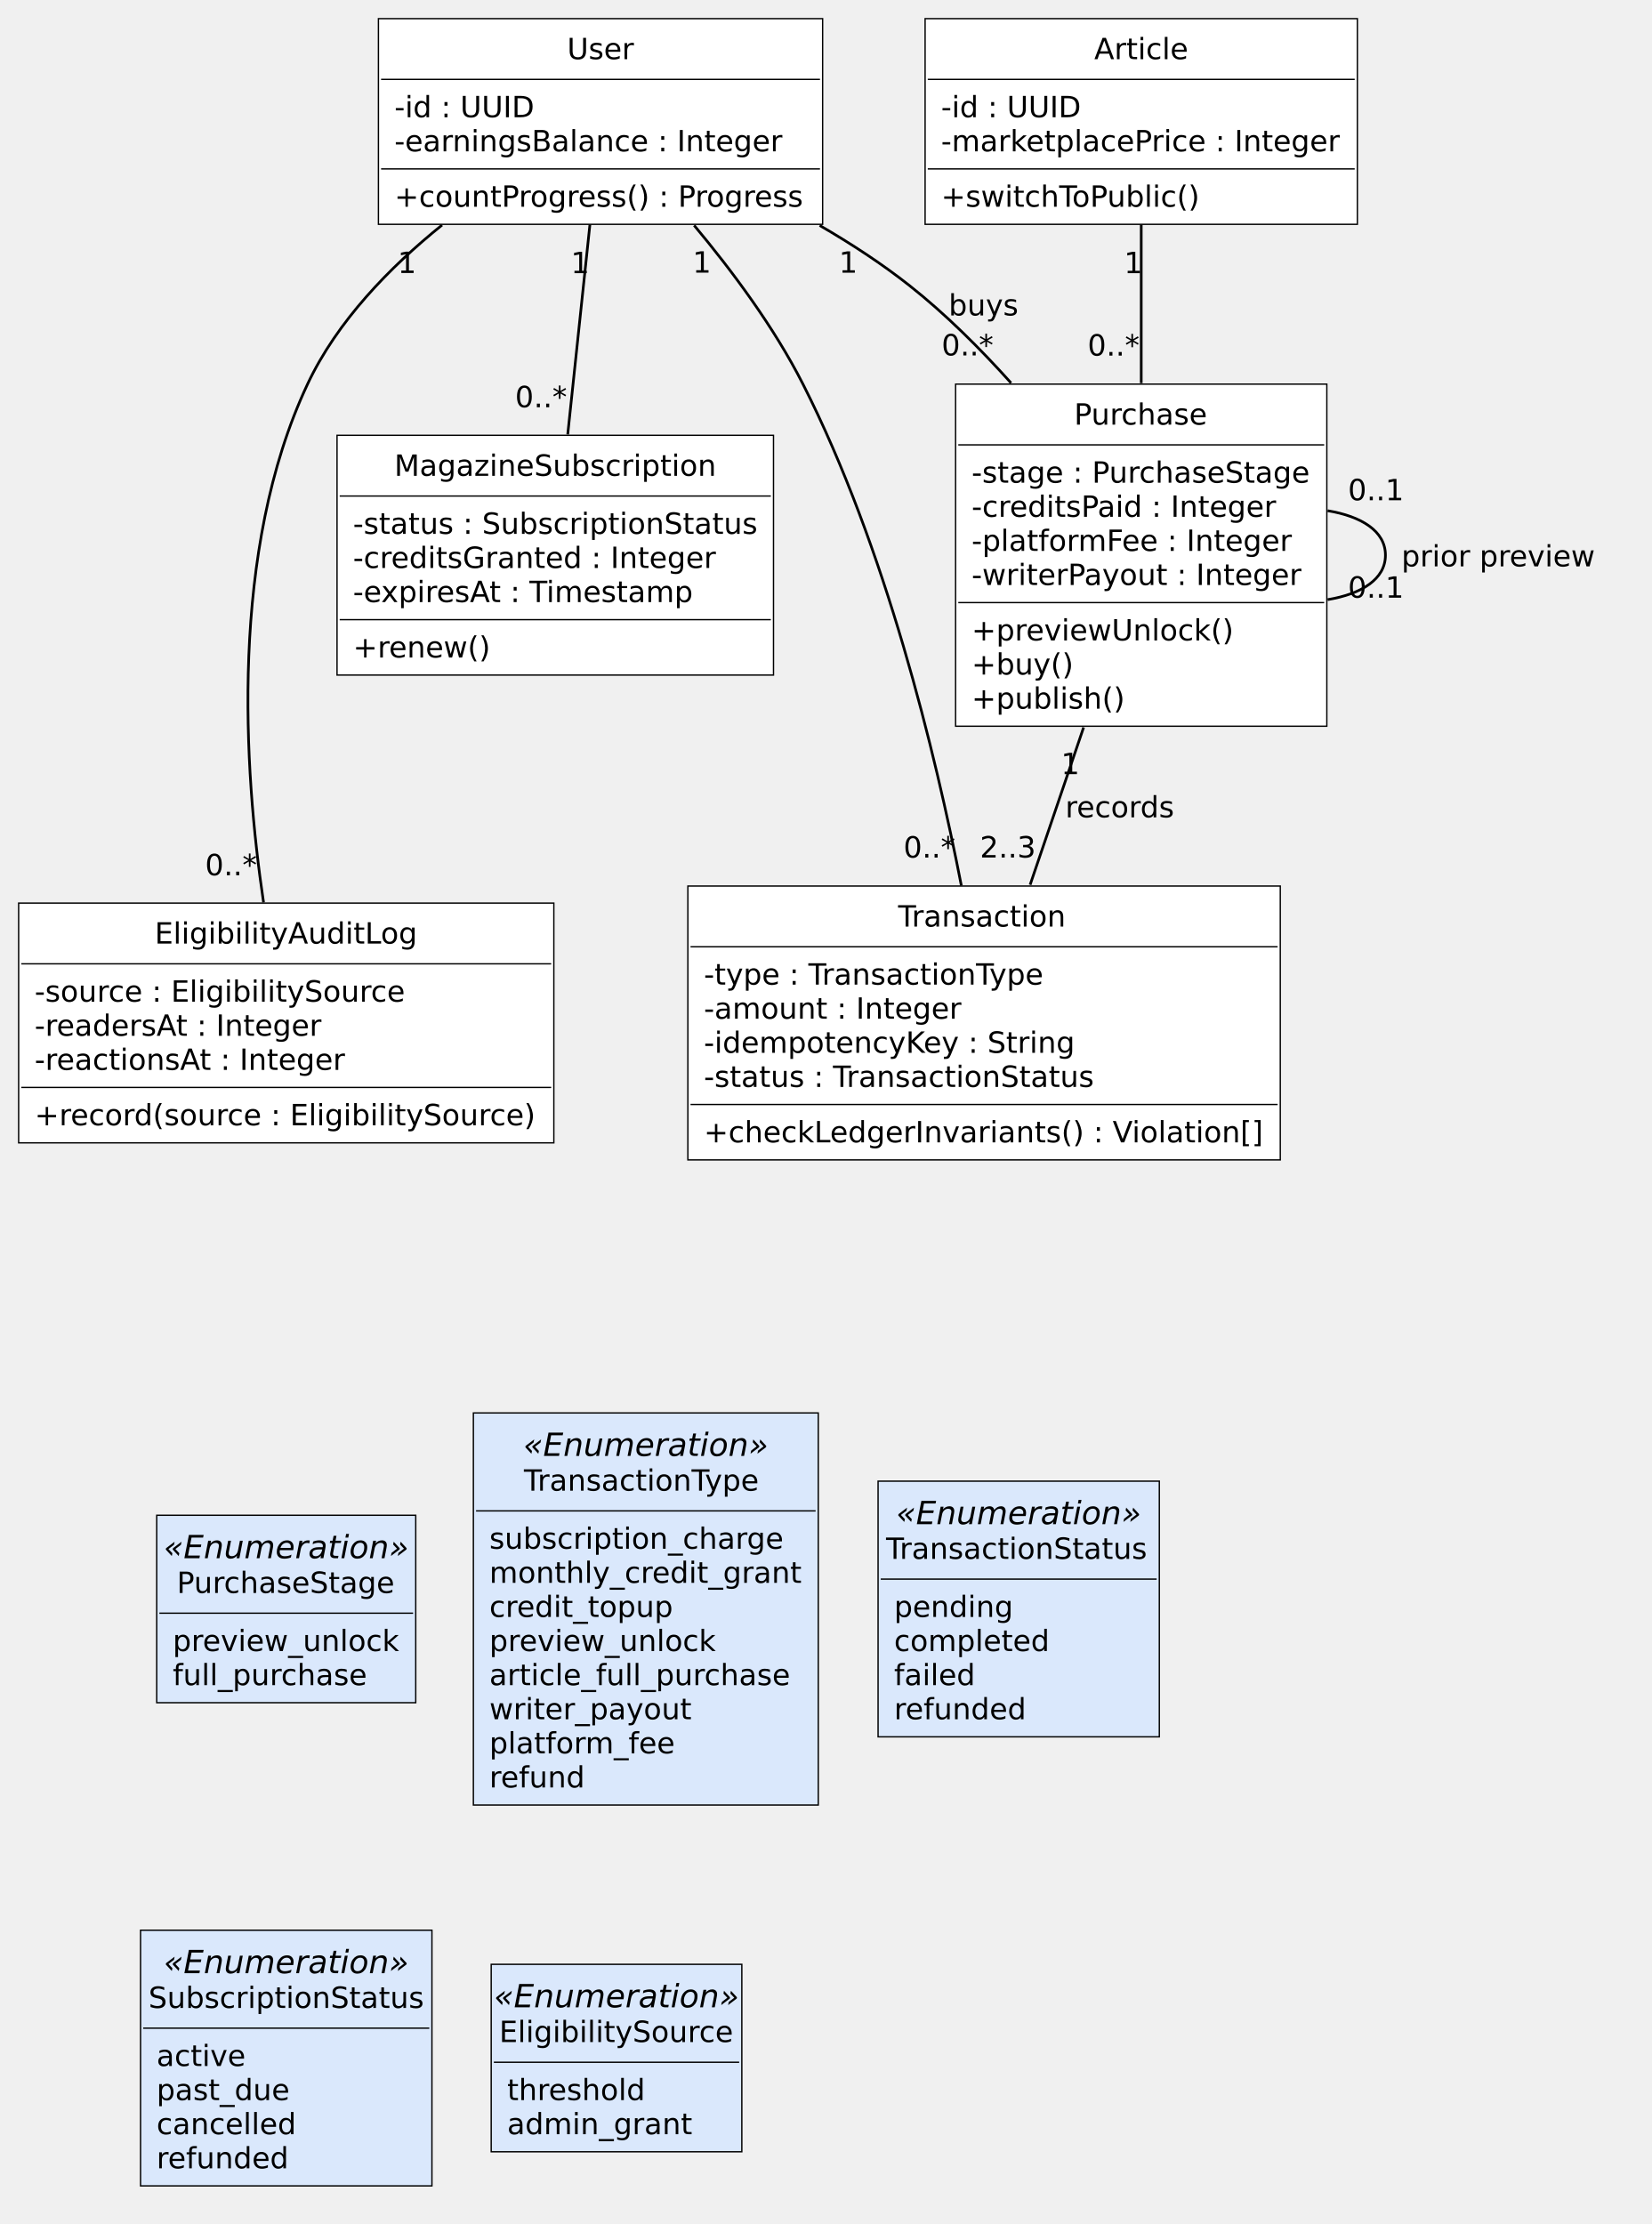
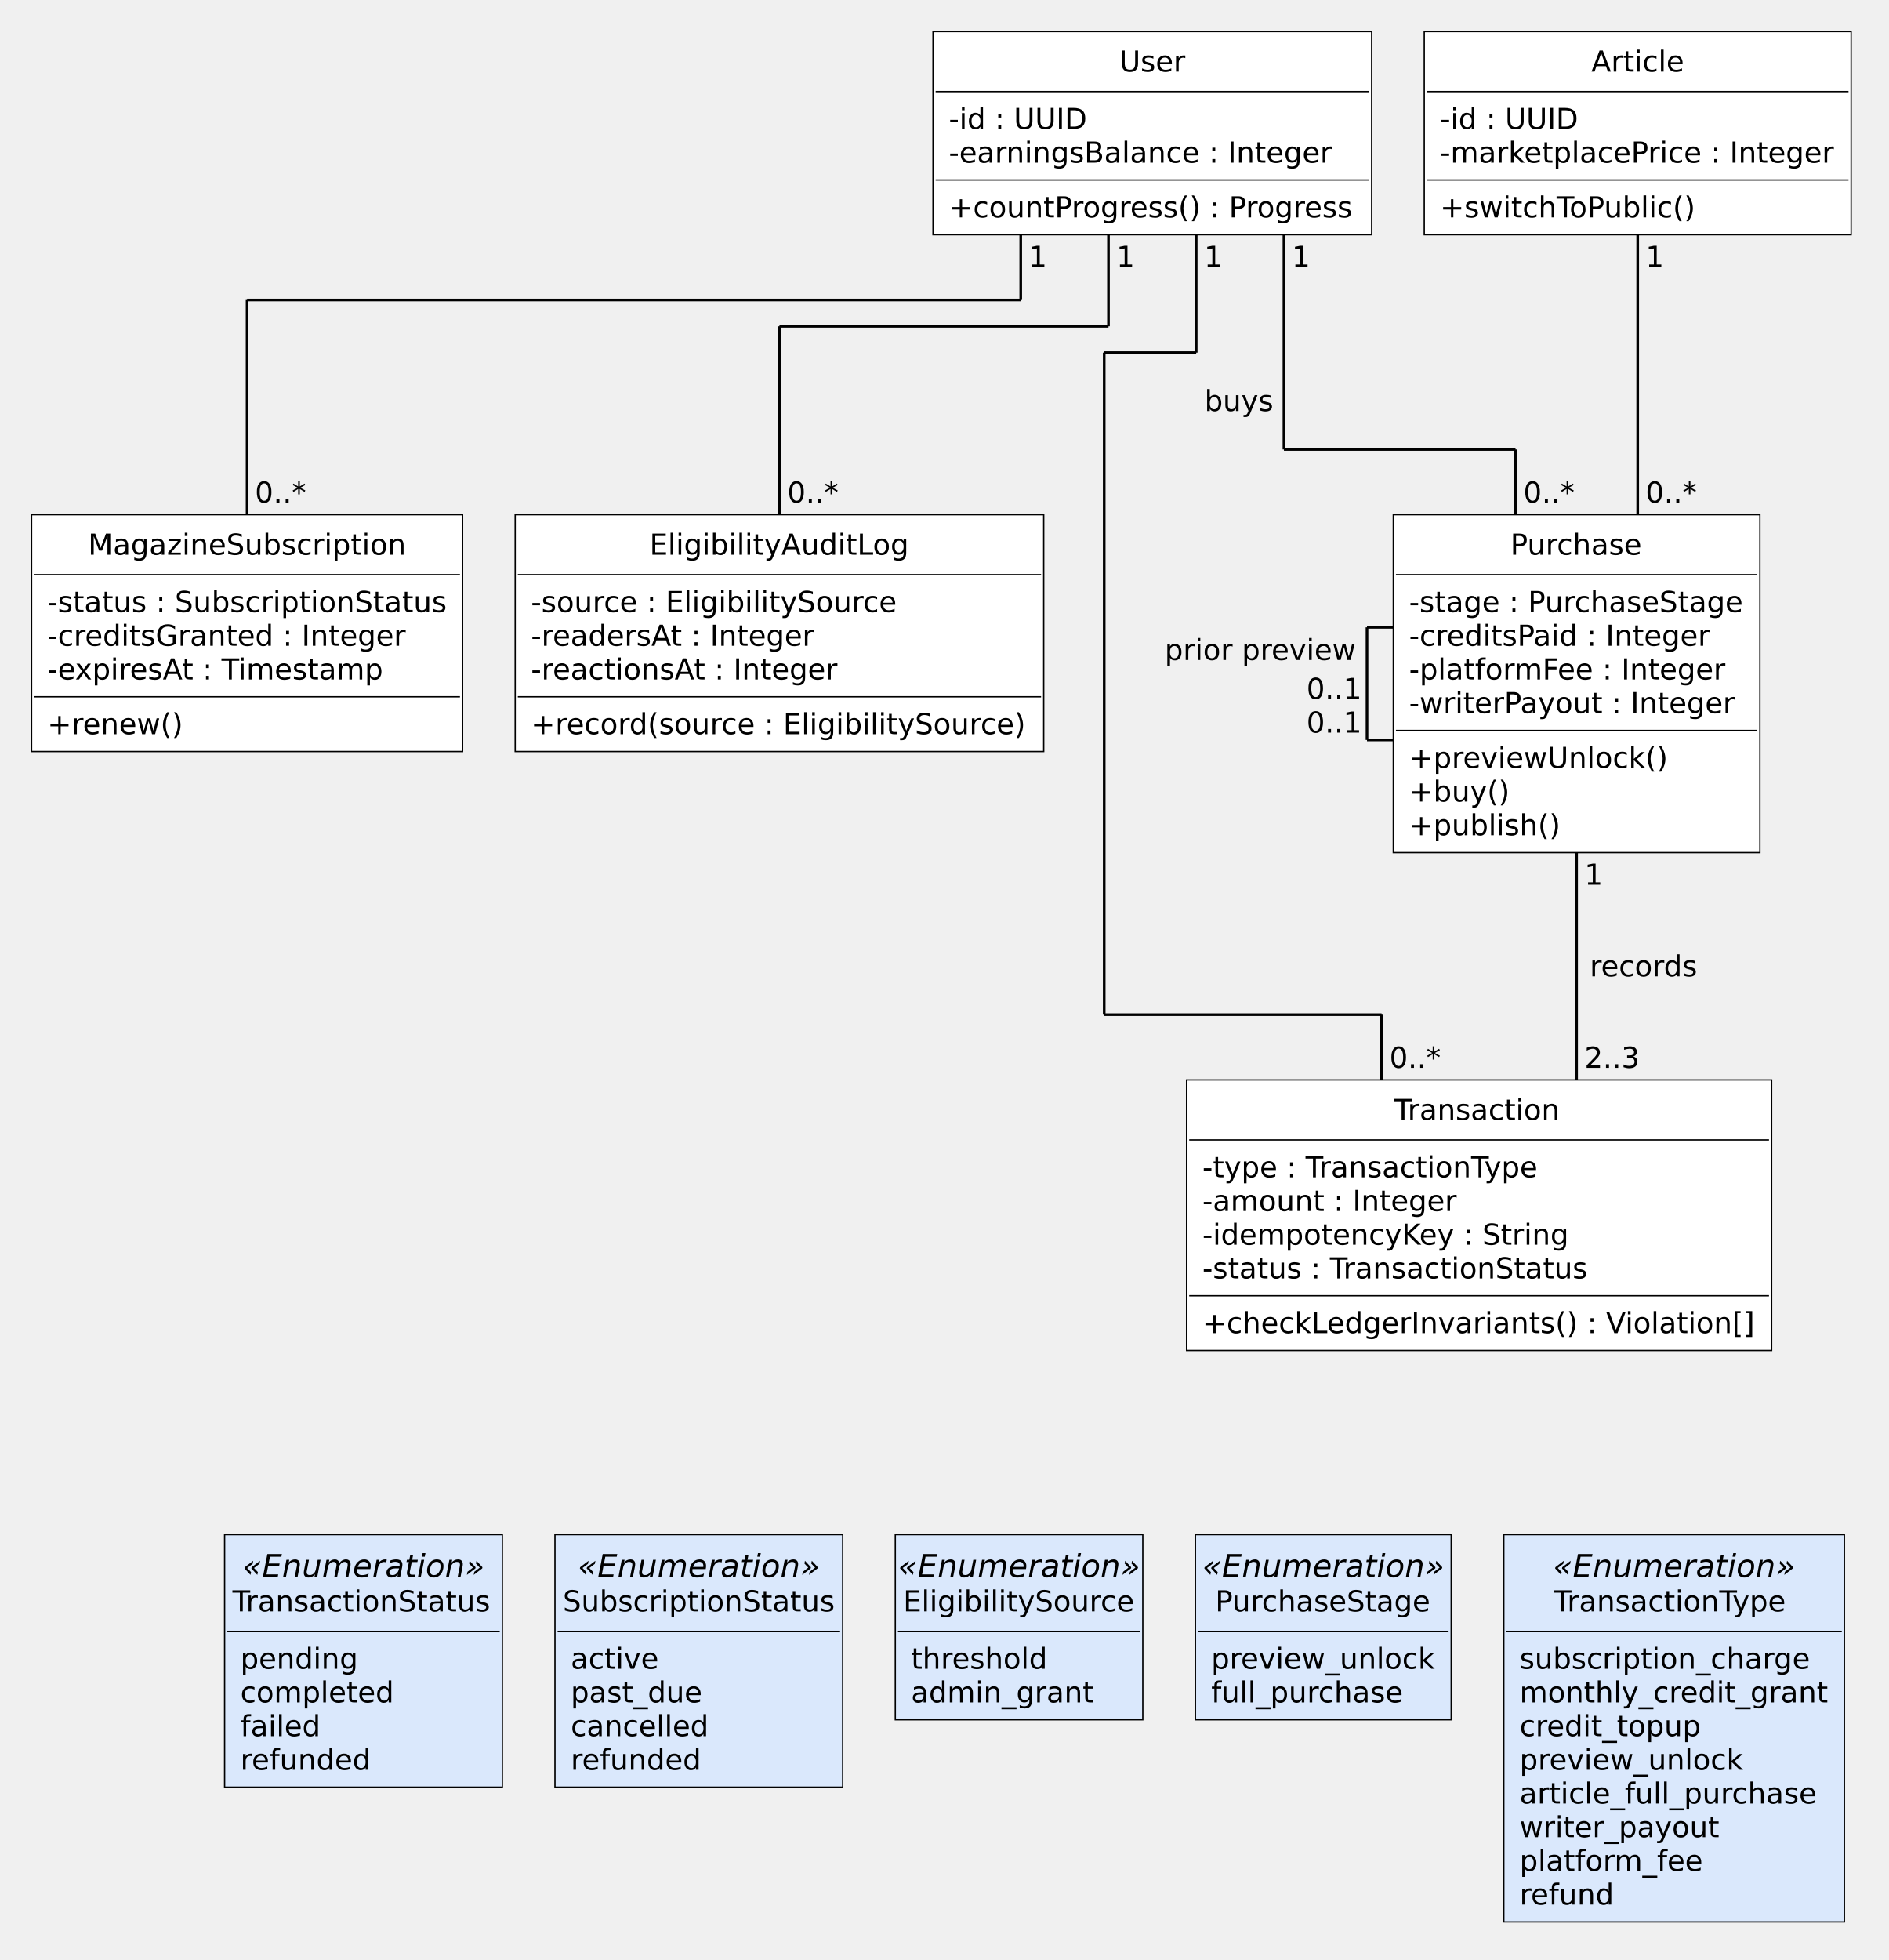
- <svg xmlns="http://www.w3.org/2000/svg" contentStyleType="text/css" data-diagram-type="CLASS" height="835px" preserveAspectRatio="none" style="width:620px;height:835px;background:#FFFFFF;" version="1.1" viewBox="0 0 620 835" width="620px" zoomAndPan="magnify">
+ <svg xmlns="http://www.w3.org/2000/svg" contentStyleType="text/css" data-diagram-type="CLASS" height="745px" preserveAspectRatio="none" style="width:718px;height:745px;background:#FFFFFF;" version="1.1" viewBox="0 0 718 745" width="718px" zoomAndPan="magnify">
  <defs />
  <g>
-     <g class="entity" data-qualified-name="User" data-source-line="9" id="ent0001">
-       <rect fill="#FFFFFF" height="77.219" style="stroke:#000000;stroke-width:0.5;" width="166.773" x="142.08" y="7" />
-       <text fill="#000000" font-family="DejaVu Sans" font-size="11" lengthAdjust="spacing" textLength="25.072" x="212.931" y="22.21">User</text>
-       <line style="stroke:#000000;stroke-width:0.5;" x1="143.08" x2="307.853" y1="29.805" y2="29.805" />
-       <text fill="#000000" font-family="DejaVu Sans" font-size="11" lengthAdjust="spacing" textLength="52.524" x="148.08" y="44.015">-id : UUID</text>
-       <text fill="#000000" font-family="DejaVu Sans" font-size="11" lengthAdjust="spacing" textLength="145.852" x="148.08" y="56.82">-earningsBalance : Integer</text>
-       <line style="stroke:#000000;stroke-width:0.5;" x1="143.08" x2="307.853" y1="63.414" y2="63.414" />
-       <text fill="#000000" font-family="DejaVu Sans" font-size="11" lengthAdjust="spacing" textLength="154.773" x="148.08" y="77.624">+countProgress() : Progress</text>
+     <g class="entity" data-qualified-name="User" data-source-line="8" id="ent0001">
+       <rect fill="#FFFFFF" height="77.219" style="stroke:#000000;stroke-width:0.5;" width="166.773" x="354.719" y="12" />
+       <text fill="#000000" font-family="DejaVu Sans" font-size="11" lengthAdjust="spacing" textLength="25.072" x="425.569" y="27.21">User</text>
+       <line style="stroke:#000000;stroke-width:0.5;" x1="355.719" x2="520.492" y1="34.805" y2="34.805" />
+       <text fill="#000000" font-family="DejaVu Sans" font-size="11" lengthAdjust="spacing" textLength="52.524" x="360.719" y="49.015">-id : UUID</text>
+       <text fill="#000000" font-family="DejaVu Sans" font-size="11" lengthAdjust="spacing" textLength="145.852" x="360.719" y="61.82">-earningsBalance : Integer</text>
+       <line style="stroke:#000000;stroke-width:0.5;" x1="355.719" x2="520.492" y1="68.414" y2="68.414" />
+       <text fill="#000000" font-family="DejaVu Sans" font-size="11" lengthAdjust="spacing" textLength="154.773" x="360.719" y="82.624">+countProgress() : Progress</text>
    </g>
-     <g class="entity" data-qualified-name="Article" data-source-line="14" id="ent0002">
-       <rect fill="#FFFFFF" height="77.219" style="stroke:#000000;stroke-width:0.5;" width="162.289" x="347.33" y="7" />
-       <text fill="#000000" font-family="DejaVu Sans" font-size="11" lengthAdjust="spacing" textLength="35.288" x="410.83" y="22.21">Article</text>
-       <line style="stroke:#000000;stroke-width:0.5;" x1="348.33" x2="508.619" y1="29.805" y2="29.805" />
-       <text fill="#000000" font-family="DejaVu Sans" font-size="11" lengthAdjust="spacing" textLength="52.524" x="353.33" y="44.015">-id : UUID</text>
-       <text fill="#000000" font-family="DejaVu Sans" font-size="11" lengthAdjust="spacing" textLength="150.289" x="353.33" y="56.82">-marketplacePrice : Integer</text>
-       <line style="stroke:#000000;stroke-width:0.5;" x1="348.33" x2="508.619" y1="63.414" y2="63.414" />
-       <text fill="#000000" font-family="DejaVu Sans" font-size="11" lengthAdjust="spacing" textLength="99.113" x="353.33" y="77.624">+switchToPublic()</text>
+     <g class="entity" data-qualified-name="Article" data-source-line="13" id="ent0002">
+       <rect fill="#FFFFFF" height="77.219" style="stroke:#000000;stroke-width:0.5;" width="162.289" x="541.492" y="12" />
+       <text fill="#000000" font-family="DejaVu Sans" font-size="11" lengthAdjust="spacing" textLength="35.288" x="604.992" y="27.21">Article</text>
+       <line style="stroke:#000000;stroke-width:0.5;" x1="542.492" x2="702.78" y1="34.805" y2="34.805" />
+       <text fill="#000000" font-family="DejaVu Sans" font-size="11" lengthAdjust="spacing" textLength="52.524" x="547.492" y="49.015">-id : UUID</text>
+       <text fill="#000000" font-family="DejaVu Sans" font-size="11" lengthAdjust="spacing" textLength="150.289" x="547.492" y="61.82">-marketplacePrice : Integer</text>
+       <line style="stroke:#000000;stroke-width:0.5;" x1="542.492" x2="702.78" y1="68.414" y2="68.414" />
+       <text fill="#000000" font-family="DejaVu Sans" font-size="11" lengthAdjust="spacing" textLength="99.113" x="547.492" y="82.624">+switchToPublic()</text>
    </g>
-     <g class="entity" data-qualified-name="Purchase" data-source-line="19" id="ent0003">
-       <rect fill="#FFFFFF" height="128.438" style="stroke:#000000;stroke-width:0.5;" width="139.375" x="358.78" y="144.22" />
-       <text fill="#000000" font-family="DejaVu Sans" font-size="11" lengthAdjust="spacing" textLength="50.386" x="403.275" y="159.43">Purchase</text>
-       <line style="stroke:#000000;stroke-width:0.5;" x1="359.78" x2="497.156" y1="167.025" y2="167.025" />
-       <text fill="#000000" font-family="DejaVu Sans" font-size="11" lengthAdjust="spacing" textLength="127.376" x="364.78" y="181.235">-stage : PurchaseStage</text>
-       <text fill="#000000" font-family="DejaVu Sans" font-size="11" lengthAdjust="spacing" textLength="115.07" x="364.78" y="194.04">-creditsPaid : Integer</text>
-       <text fill="#000000" font-family="DejaVu Sans" font-size="11" lengthAdjust="spacing" textLength="121.032" x="364.78" y="206.845">-platformFee : Integer</text>
-       <text fill="#000000" font-family="DejaVu Sans" font-size="11" lengthAdjust="spacing" textLength="124.314" x="364.78" y="219.649">-writerPayout : Integer</text>
-       <line style="stroke:#000000;stroke-width:0.5;" x1="359.78" x2="497.156" y1="226.243" y2="226.243" />
-       <text fill="#000000" font-family="DejaVu Sans" font-size="11" lengthAdjust="spacing" textLength="98.629" x="364.78" y="240.454">+previewUnlock()</text>
-       <text fill="#000000" font-family="DejaVu Sans" font-size="11" lengthAdjust="spacing" textLength="38.264" x="364.78" y="253.259">+buy()</text>
-       <text fill="#000000" font-family="DejaVu Sans" font-size="11" lengthAdjust="spacing" textLength="57.551" x="364.78" y="266.063">+publish()</text>
+     <g class="entity" data-qualified-name="Purchase" data-source-line="18" id="ent0003">
+       <rect fill="#FFFFFF" height="128.438" style="stroke:#000000;stroke-width:0.5;" width="139.375" x="529.719" y="195.633" />
+       <text fill="#000000" font-family="DejaVu Sans" font-size="11" lengthAdjust="spacing" textLength="50.386" x="574.214" y="210.843">Purchase</text>
+       <line style="stroke:#000000;stroke-width:0.5;" x1="530.719" x2="668.095" y1="218.438" y2="218.438" />
+       <text fill="#000000" font-family="DejaVu Sans" font-size="11" lengthAdjust="spacing" textLength="127.376" x="535.719" y="232.648">-stage : PurchaseStage</text>
+       <text fill="#000000" font-family="DejaVu Sans" font-size="11" lengthAdjust="spacing" textLength="115.07" x="535.719" y="245.453">-creditsPaid : Integer</text>
+       <text fill="#000000" font-family="DejaVu Sans" font-size="11" lengthAdjust="spacing" textLength="121.032" x="535.719" y="258.257">-platformFee : Integer</text>
+       <text fill="#000000" font-family="DejaVu Sans" font-size="11" lengthAdjust="spacing" textLength="124.314" x="535.719" y="271.062">-writerPayout : Integer</text>
+       <line style="stroke:#000000;stroke-width:0.5;" x1="530.719" x2="668.095" y1="277.656" y2="277.656" />
+       <text fill="#000000" font-family="DejaVu Sans" font-size="11" lengthAdjust="spacing" textLength="98.629" x="535.719" y="291.867">+previewUnlock()</text>
+       <text fill="#000000" font-family="DejaVu Sans" font-size="11" lengthAdjust="spacing" textLength="38.264" x="535.719" y="304.671">+buy()</text>
+       <text fill="#000000" font-family="DejaVu Sans" font-size="11" lengthAdjust="spacing" textLength="57.551" x="535.719" y="317.476">+publish()</text>
    </g>
-     <g class="entity" data-qualified-name="Transaction" data-source-line="28" id="ent0004">
-       <rect fill="#FFFFFF" height="102.828" style="stroke:#000000;stroke-width:0.5;" width="222.418" x="258.26" y="332.66" />
-       <text fill="#000000" font-family="DejaVu Sans" font-size="11" lengthAdjust="spacing" textLength="64.544" x="337.197" y="347.87">Transaction</text>
-       <line style="stroke:#000000;stroke-width:0.5;" x1="259.26" x2="479.678" y1="355.465" y2="355.465" />
-       <text fill="#000000" font-family="DejaVu Sans" font-size="11" lengthAdjust="spacing" textLength="130.765" x="264.26" y="369.675">-type : TransactionType</text>
-       <text fill="#000000" font-family="DejaVu Sans" font-size="11" lengthAdjust="spacing" textLength="96.68" x="264.26" y="382.48">-amount : Integer</text>
-       <text fill="#000000" font-family="DejaVu Sans" font-size="11" lengthAdjust="spacing" textLength="139.831" x="264.26" y="395.284">-idempotencyKey : String</text>
-       <text fill="#000000" font-family="DejaVu Sans" font-size="11" lengthAdjust="spacing" textLength="148.065" x="264.26" y="408.089">-status : TransactionStatus</text>
-       <line style="stroke:#000000;stroke-width:0.5;" x1="259.26" x2="479.678" y1="414.683" y2="414.683" />
-       <text fill="#000000" font-family="DejaVu Sans" font-size="11" lengthAdjust="spacing" textLength="210.418" x="264.26" y="428.894">+checkLedgerInvariants() : Violation[]</text>
+     <g class="entity" data-qualified-name="Transaction" data-source-line="27" id="ent0004">
+       <rect fill="#FFFFFF" height="102.828" style="stroke:#000000;stroke-width:0.5;" width="222.418" x="451.128" y="410.484" />
+       <text fill="#000000" font-family="DejaVu Sans" font-size="11" lengthAdjust="spacing" textLength="64.544" x="530.065" y="425.695">Transaction</text>
+       <line style="stroke:#000000;stroke-width:0.5;" x1="452.128" x2="672.546" y1="433.289" y2="433.289" />
+       <text fill="#000000" font-family="DejaVu Sans" font-size="11" lengthAdjust="spacing" textLength="130.765" x="457.128" y="447.5">-type : TransactionType</text>
+       <text fill="#000000" font-family="DejaVu Sans" font-size="11" lengthAdjust="spacing" textLength="96.68" x="457.128" y="460.304">-amount : Integer</text>
+       <text fill="#000000" font-family="DejaVu Sans" font-size="11" lengthAdjust="spacing" textLength="139.831" x="457.128" y="473.109">-idempotencyKey : String</text>
+       <text fill="#000000" font-family="DejaVu Sans" font-size="11" lengthAdjust="spacing" textLength="148.065" x="457.128" y="485.914">-status : TransactionStatus</text>
+       <line style="stroke:#000000;stroke-width:0.5;" x1="452.128" x2="672.546" y1="492.508" y2="492.508" />
+       <text fill="#000000" font-family="DejaVu Sans" font-size="11" lengthAdjust="spacing" textLength="210.418" x="457.128" y="506.718">+checkLedgerInvariants() : Violation[]</text>
    </g>
-     <g class="entity" data-qualified-name="MagazineSubscription" data-source-line="35" id="ent0005">
-       <rect fill="#FFFFFF" height="90.023" style="stroke:#000000;stroke-width:0.5;" width="163.868" x="126.54" y="163.43" />
-       <text fill="#000000" font-family="DejaVu Sans" font-size="11" lengthAdjust="spacing" textLength="120.871" x="148.038" y="178.64">MagazineSubscription</text>
-       <line style="stroke:#000000;stroke-width:0.5;" x1="127.54" x2="289.408" y1="186.235" y2="186.235" />
-       <text fill="#000000" font-family="DejaVu Sans" font-size="11" lengthAdjust="spacing" textLength="151.868" x="132.54" y="200.445">-status : SubscriptionStatus</text>
-       <text fill="#000000" font-family="DejaVu Sans" font-size="11" lengthAdjust="spacing" textLength="136.48" x="132.54" y="213.25">-creditsGranted : Integer</text>
-       <text fill="#000000" font-family="DejaVu Sans" font-size="11" lengthAdjust="spacing" textLength="128.584" x="132.54" y="226.054">-expiresAt : Timestamp</text>
-       <line style="stroke:#000000;stroke-width:0.5;" x1="127.54" x2="289.408" y1="232.649" y2="232.649" />
-       <text fill="#000000" font-family="DejaVu Sans" font-size="11" lengthAdjust="spacing" textLength="51.826" x="132.54" y="246.859">+renew()</text>
+     <g class="entity" data-qualified-name="MagazineSubscription" data-source-line="34" id="ent0005">
+       <rect fill="#FFFFFF" height="90.023" style="stroke:#000000;stroke-width:0.5;" width="163.868" x="12" y="195.633" />
+       <text fill="#000000" font-family="DejaVu Sans" font-size="11" lengthAdjust="spacing" textLength="120.871" x="33.498" y="210.843">MagazineSubscription</text>
+       <line style="stroke:#000000;stroke-width:0.5;" x1="13" x2="174.868" y1="218.438" y2="218.438" />
+       <text fill="#000000" font-family="DejaVu Sans" font-size="11" lengthAdjust="spacing" textLength="151.868" x="18" y="232.648">-status : SubscriptionStatus</text>
+       <text fill="#000000" font-family="DejaVu Sans" font-size="11" lengthAdjust="spacing" textLength="136.48" x="18" y="245.453">-creditsGranted : Integer</text>
+       <text fill="#000000" font-family="DejaVu Sans" font-size="11" lengthAdjust="spacing" textLength="128.584" x="18" y="258.257">-expiresAt : Timestamp</text>
+       <line style="stroke:#000000;stroke-width:0.5;" x1="13" x2="174.868" y1="264.852" y2="264.852" />
+       <text fill="#000000" font-family="DejaVu Sans" font-size="11" lengthAdjust="spacing" textLength="51.826" x="18" y="279.062">+renew()</text>
    </g>
-     <g class="entity" data-qualified-name="EligibilityAuditLog" data-source-line="41" id="ent0006">
-       <rect fill="#FFFFFF" height="90.023" style="stroke:#000000;stroke-width:0.5;" width="200.939" x="7" y="339.06" />
-       <text fill="#000000" font-family="DejaVu Sans" font-size="11" lengthAdjust="spacing" textLength="98.764" x="58.088" y="354.27">EligibilityAuditLog</text>
-       <line style="stroke:#000000;stroke-width:0.5;" x1="8" x2="206.939" y1="361.865" y2="361.865" />
-       <text fill="#000000" font-family="DejaVu Sans" font-size="11" lengthAdjust="spacing" textLength="139.536" x="13" y="376.075">-source : EligibilitySource</text>
-       <text fill="#000000" font-family="DejaVu Sans" font-size="11" lengthAdjust="spacing" textLength="108.109" x="13" y="388.88">-readersAt : Integer</text>
-       <text fill="#000000" font-family="DejaVu Sans" font-size="11" lengthAdjust="spacing" textLength="116.956" x="13" y="401.685">-reactionsAt : Integer</text>
-       <line style="stroke:#000000;stroke-width:0.5;" x1="8" x2="206.939" y1="408.279" y2="408.279" />
-       <text fill="#000000" font-family="DejaVu Sans" font-size="11" lengthAdjust="spacing" textLength="188.939" x="13" y="422.489">+record(source : EligibilitySource)</text>
+     <g class="entity" data-qualified-name="EligibilityAuditLog" data-source-line="40" id="ent0006">
+       <rect fill="#FFFFFF" height="90.023" style="stroke:#000000;stroke-width:0.5;" width="200.939" x="195.868" y="195.633" />
+       <text fill="#000000" font-family="DejaVu Sans" font-size="11" lengthAdjust="spacing" textLength="98.764" x="246.955" y="210.843">EligibilityAuditLog</text>
+       <line style="stroke:#000000;stroke-width:0.5;" x1="196.868" x2="395.807" y1="218.438" y2="218.438" />
+       <text fill="#000000" font-family="DejaVu Sans" font-size="11" lengthAdjust="spacing" textLength="139.536" x="201.868" y="232.648">-source : EligibilitySource</text>
+       <text fill="#000000" font-family="DejaVu Sans" font-size="11" lengthAdjust="spacing" textLength="108.109" x="201.868" y="245.453">-readersAt : Integer</text>
+       <text fill="#000000" font-family="DejaVu Sans" font-size="11" lengthAdjust="spacing" textLength="116.956" x="201.868" y="258.257">-reactionsAt : Integer</text>
+       <line style="stroke:#000000;stroke-width:0.5;" x1="196.868" x2="395.807" y1="264.852" y2="264.852" />
+       <text fill="#000000" font-family="DejaVu Sans" font-size="11" lengthAdjust="spacing" textLength="188.939" x="201.868" y="279.062">+record(source : EligibilitySource)</text>
    </g>
-     <g class="entity" data-qualified-name="PurchaseStage" data-source-line="48" id="ent0007">
-       <rect fill="#DAE8FC" height="70.383" style="stroke:#000000;stroke-width:0.5;" width="97.25" x="58.84" y="568.9" />
-       <text fill="#000000" font-family="DejaVu Sans" font-size="12" font-style="italic" lengthAdjust="spacing" textLength="91.951" x="61.489" y="585.039">«Enumeration»</text>
-       <text fill="#000000" font-family="DejaVu Sans" font-size="11" lengthAdjust="spacing" textLength="82.172" x="66.379" y="598.079">PurchaseStage</text>
-       <line style="stroke:#000000;stroke-width:0.5;" x1="59.84" x2="155.09" y1="605.673" y2="605.673" />
-       <text fill="#000000" font-family="DejaVu Sans" font-size="11" lengthAdjust="spacing" textLength="85.25" x="64.84" y="619.884">preview_unlock</text>
-       <text fill="#000000" font-family="DejaVu Sans" font-size="11" lengthAdjust="spacing" textLength="73.192" x="64.84" y="632.689">full_purchase</text>
+     <g class="entity" data-qualified-name="PurchaseStage" data-source-line="47" id="ent0007">
+       <rect fill="#DAE8FC" height="70.383" style="stroke:#000000;stroke-width:0.5;" width="97.25" x="454.483" y="583.312" />
+       <text fill="#000000" font-family="DejaVu Sans" font-size="12" font-style="italic" lengthAdjust="spacing" textLength="91.951" x="457.132" y="599.451">«Enumeration»</text>
+       <text fill="#000000" font-family="DejaVu Sans" font-size="11" lengthAdjust="spacing" textLength="82.172" x="462.022" y="612.492">PurchaseStage</text>
+       <line style="stroke:#000000;stroke-width:0.5;" x1="455.483" x2="550.733" y1="620.086" y2="620.086" />
+       <text fill="#000000" font-family="DejaVu Sans" font-size="11" lengthAdjust="spacing" textLength="85.25" x="460.483" y="634.296">preview_unlock</text>
+       <text fill="#000000" font-family="DejaVu Sans" font-size="11" lengthAdjust="spacing" textLength="73.192" x="460.483" y="647.101">full_purchase</text>
    </g>
-     <g class="entity" data-qualified-name="TransactionType" data-source-line="52" id="ent0008">
-       <rect fill="#DAE8FC" height="147.211" style="stroke:#000000;stroke-width:0.5;" width="129.487" x="177.73" y="530.49" />
-       <text fill="#000000" font-family="DejaVu Sans" font-size="12" font-style="italic" lengthAdjust="spacing" textLength="91.951" x="196.498" y="546.629">«Enumeration»</text>
-       <text fill="#000000" font-family="DejaVu Sans" font-size="11" lengthAdjust="spacing" textLength="91.523" x="196.712" y="559.669">TransactionType</text>
-       <line style="stroke:#000000;stroke-width:0.5;" x1="178.73" x2="306.217" y1="567.263" y2="567.263" />
-       <text fill="#000000" font-family="DejaVu Sans" font-size="11" lengthAdjust="spacing" textLength="110.628" x="183.73" y="581.474">subscription_charge</text>
-       <text fill="#000000" font-family="DejaVu Sans" font-size="11" lengthAdjust="spacing" textLength="117.487" x="183.73" y="594.279">monthly_credit_grant</text>
-       <text fill="#000000" font-family="DejaVu Sans" font-size="11" lengthAdjust="spacing" textLength="69.169" x="183.73" y="607.083">credit_topup</text>
-       <text fill="#000000" font-family="DejaVu Sans" font-size="11" lengthAdjust="spacing" textLength="85.25" x="183.73" y="619.888">preview_unlock</text>
-       <text fill="#000000" font-family="DejaVu Sans" font-size="11" lengthAdjust="spacing" textLength="113.196" x="183.73" y="632.693">article_full_purchase</text>
-       <text fill="#000000" font-family="DejaVu Sans" font-size="11" lengthAdjust="spacing" textLength="75.926" x="183.73" y="645.497">writer_payout</text>
-       <text fill="#000000" font-family="DejaVu Sans" font-size="11" lengthAdjust="spacing" textLength="69.84" x="183.73" y="658.302">platform_fee</text>
-       <text fill="#000000" font-family="DejaVu Sans" font-size="11" lengthAdjust="spacing" textLength="36.088" x="183.73" y="671.107">refund</text>
+     <g class="entity" data-qualified-name="TransactionType" data-source-line="51" id="ent0008">
+       <rect fill="#DAE8FC" height="147.211" style="stroke:#000000;stroke-width:0.5;" width="129.487" x="571.733" y="583.312" />
+       <text fill="#000000" font-family="DejaVu Sans" font-size="12" font-style="italic" lengthAdjust="spacing" textLength="91.951" x="590.501" y="599.451">«Enumeration»</text>
+       <text fill="#000000" font-family="DejaVu Sans" font-size="11" lengthAdjust="spacing" textLength="91.523" x="590.715" y="612.492">TransactionType</text>
+       <line style="stroke:#000000;stroke-width:0.5;" x1="572.733" x2="700.22" y1="620.086" y2="620.086" />
+       <text fill="#000000" font-family="DejaVu Sans" font-size="11" lengthAdjust="spacing" textLength="110.628" x="577.733" y="634.296">subscription_charge</text>
+       <text fill="#000000" font-family="DejaVu Sans" font-size="11" lengthAdjust="spacing" textLength="117.487" x="577.733" y="647.101">monthly_credit_grant</text>
+       <text fill="#000000" font-family="DejaVu Sans" font-size="11" lengthAdjust="spacing" textLength="69.169" x="577.733" y="659.906">credit_topup</text>
+       <text fill="#000000" font-family="DejaVu Sans" font-size="11" lengthAdjust="spacing" textLength="85.25" x="577.733" y="672.71">preview_unlock</text>
+       <text fill="#000000" font-family="DejaVu Sans" font-size="11" lengthAdjust="spacing" textLength="113.196" x="577.733" y="685.515">article_full_purchase</text>
+       <text fill="#000000" font-family="DejaVu Sans" font-size="11" lengthAdjust="spacing" textLength="75.926" x="577.733" y="698.32">writer_payout</text>
+       <text fill="#000000" font-family="DejaVu Sans" font-size="11" lengthAdjust="spacing" textLength="69.84" x="577.733" y="711.125">platform_fee</text>
+       <text fill="#000000" font-family="DejaVu Sans" font-size="11" lengthAdjust="spacing" textLength="36.088" x="577.733" y="723.929">refund</text>
    </g>
-     <g class="entity" data-qualified-name="TransactionStatus" data-source-line="62" id="ent0009">
-       <rect fill="#DAE8FC" height="95.992" style="stroke:#000000;stroke-width:0.5;" width="105.596" x="329.67" y="556.1" />
-       <text fill="#000000" font-family="DejaVu Sans" font-size="12" font-style="italic" lengthAdjust="spacing" textLength="91.951" x="336.493" y="572.239">«Enumeration»</text>
-       <text fill="#000000" font-family="DejaVu Sans" font-size="11" lengthAdjust="spacing" textLength="99.596" x="332.67" y="585.279">TransactionStatus</text>
-       <line style="stroke:#000000;stroke-width:0.5;" x1="330.67" x2="434.266" y1="592.873" y2="592.873" />
-       <text fill="#000000" font-family="DejaVu Sans" font-size="11" lengthAdjust="spacing" textLength="44.714" x="335.67" y="607.084">pending</text>
-       <text fill="#000000" font-family="DejaVu Sans" font-size="11" lengthAdjust="spacing" textLength="58.362" x="335.67" y="619.889">completed</text>
-       <text fill="#000000" font-family="DejaVu Sans" font-size="11" lengthAdjust="spacing" textLength="30.476" x="335.67" y="632.693">failed</text>
-       <text fill="#000000" font-family="DejaVu Sans" font-size="11" lengthAdjust="spacing" textLength="49.838" x="335.67" y="645.498">refunded</text>
+     <g class="entity" data-qualified-name="TransactionStatus" data-source-line="61" id="ent0009">
+       <rect fill="#DAE8FC" height="95.992" style="stroke:#000000;stroke-width:0.5;" width="105.596" x="85.391" y="583.312" />
+       <text fill="#000000" font-family="DejaVu Sans" font-size="12" font-style="italic" lengthAdjust="spacing" textLength="91.951" x="92.214" y="599.451">«Enumeration»</text>
+       <text fill="#000000" font-family="DejaVu Sans" font-size="11" lengthAdjust="spacing" textLength="99.596" x="88.391" y="612.492">TransactionStatus</text>
+       <line style="stroke:#000000;stroke-width:0.5;" x1="86.391" x2="189.987" y1="620.086" y2="620.086" />
+       <text fill="#000000" font-family="DejaVu Sans" font-size="11" lengthAdjust="spacing" textLength="44.714" x="91.391" y="634.296">pending</text>
+       <text fill="#000000" font-family="DejaVu Sans" font-size="11" lengthAdjust="spacing" textLength="58.362" x="91.391" y="647.101">completed</text>
+       <text fill="#000000" font-family="DejaVu Sans" font-size="11" lengthAdjust="spacing" textLength="30.476" x="91.391" y="659.906">failed</text>
+       <text fill="#000000" font-family="DejaVu Sans" font-size="11" lengthAdjust="spacing" textLength="49.838" x="91.391" y="672.71">refunded</text>
    </g>
-     <g class="entity" data-qualified-name="SubscriptionStatus" data-source-line="68" id="ent0010">
-       <rect fill="#DAE8FC" height="95.992" style="stroke:#000000;stroke-width:0.5;" width="109.399" x="52.77" y="724.7" />
-       <text fill="#000000" font-family="DejaVu Sans" font-size="12" font-style="italic" lengthAdjust="spacing" textLength="91.951" x="61.494" y="740.839">«Enumeration»</text>
-       <text fill="#000000" font-family="DejaVu Sans" font-size="11" lengthAdjust="spacing" textLength="103.399" x="55.77" y="753.879">SubscriptionStatus</text>
-       <line style="stroke:#000000;stroke-width:0.5;" x1="53.77" x2="161.169" y1="761.473" y2="761.473" />
-       <text fill="#000000" font-family="DejaVu Sans" font-size="11" lengthAdjust="spacing" textLength="33.435" x="58.77" y="775.684">active</text>
-       <text fill="#000000" font-family="DejaVu Sans" font-size="11" lengthAdjust="spacing" textLength="49.989" x="58.77" y="788.489">past_due</text>
-       <text fill="#000000" font-family="DejaVu Sans" font-size="11" lengthAdjust="spacing" textLength="52.438" x="58.77" y="801.293">cancelled</text>
-       <text fill="#000000" font-family="DejaVu Sans" font-size="11" lengthAdjust="spacing" textLength="49.838" x="58.77" y="814.098">refunded</text>
+     <g class="entity" data-qualified-name="SubscriptionStatus" data-source-line="67" id="ent0010">
+       <rect fill="#DAE8FC" height="95.992" style="stroke:#000000;stroke-width:0.5;" width="109.399" x="210.987" y="583.312" />
+       <text fill="#000000" font-family="DejaVu Sans" font-size="12" font-style="italic" lengthAdjust="spacing" textLength="91.951" x="219.711" y="599.451">«Enumeration»</text>
+       <text fill="#000000" font-family="DejaVu Sans" font-size="11" lengthAdjust="spacing" textLength="103.399" x="213.987" y="612.492">SubscriptionStatus</text>
+       <line style="stroke:#000000;stroke-width:0.5;" x1="211.987" x2="319.386" y1="620.086" y2="620.086" />
+       <text fill="#000000" font-family="DejaVu Sans" font-size="11" lengthAdjust="spacing" textLength="33.435" x="216.987" y="634.296">active</text>
+       <text fill="#000000" font-family="DejaVu Sans" font-size="11" lengthAdjust="spacing" textLength="49.989" x="216.987" y="647.101">past_due</text>
+       <text fill="#000000" font-family="DejaVu Sans" font-size="11" lengthAdjust="spacing" textLength="52.438" x="216.987" y="659.906">cancelled</text>
+       <text fill="#000000" font-family="DejaVu Sans" font-size="11" lengthAdjust="spacing" textLength="49.838" x="216.987" y="672.71">refunded</text>
    </g>
-     <g class="entity" data-qualified-name="EligibilitySource" data-source-line="74" id="ent0011">
-       <rect fill="#DAE8FC" height="70.383" style="stroke:#000000;stroke-width:0.5;" width="94.097" x="184.42" y="737.5" />
-       <text fill="#000000" font-family="DejaVu Sans" font-size="12" font-style="italic" lengthAdjust="spacing" textLength="91.951" x="185.493" y="753.639">«Enumeration»</text>
-       <text fill="#000000" font-family="DejaVu Sans" font-size="11" lengthAdjust="spacing" textLength="88.097" x="187.42" y="766.679">EligibilitySource</text>
-       <line style="stroke:#000000;stroke-width:0.5;" x1="185.42" x2="277.517" y1="774.273" y2="774.273" />
-       <text fill="#000000" font-family="DejaVu Sans" font-size="11" lengthAdjust="spacing" textLength="52.046" x="190.42" y="788.484">threshold</text>
-       <text fill="#000000" font-family="DejaVu Sans" font-size="11" lengthAdjust="spacing" textLength="69.497" x="190.42" y="801.289">admin_grant</text>
+     <g class="entity" data-qualified-name="EligibilitySource" data-source-line="73" id="ent0011">
+       <rect fill="#DAE8FC" height="70.383" style="stroke:#000000;stroke-width:0.5;" width="94.097" x="340.386" y="583.312" />
+       <text fill="#000000" font-family="DejaVu Sans" font-size="12" font-style="italic" lengthAdjust="spacing" textLength="91.951" x="341.459" y="599.451">«Enumeration»</text>
+       <text fill="#000000" font-family="DejaVu Sans" font-size="11" lengthAdjust="spacing" textLength="88.097" x="343.386" y="612.492">EligibilitySource</text>
+       <line style="stroke:#000000;stroke-width:0.5;" x1="341.386" x2="433.483" y1="620.086" y2="620.086" />
+       <text fill="#000000" font-family="DejaVu Sans" font-size="11" lengthAdjust="spacing" textLength="52.046" x="346.386" y="634.296">threshold</text>
+       <text fill="#000000" font-family="DejaVu Sans" font-size="11" lengthAdjust="spacing" textLength="69.497" x="346.386" y="647.101">admin_grant</text>
    </g>
-     <g class="link" data-entity-1="ent0002" data-entity-2="ent0003" data-link-type="association" data-source-line="79" id="lnk12">
-       <path codeLine="79" d="M428.47,84.32 C428.47,102.05 428.47,123.69 428.47,143.85" fill="none" id="Article-Purchase" style="stroke:#000000;stroke-width:1;" />
-       <text fill="#000000" font-family="DejaVu Sans" font-size="11" lengthAdjust="spacing" textLength="6.998" x="422.024" y="102.566">1</text>
-       <text fill="#000000" font-family="DejaVu Sans" font-size="11" lengthAdjust="spacing" textLength="19.492" x="408.342" y="133.506">0..*</text>
-     </g>
-     <g class="link" data-entity-1="ent0001" data-entity-2="ent0003" data-link-type="association" data-source-line="80" id="lnk13">
-       <path codeLine="80" d="M307.75,84.64 C319.52,91.47 331.13,99.05 341.47,107.22 C354.94,117.86 367.94,130.8 379.6,143.79" fill="none" id="User-Purchase" style="stroke:#000000;stroke-width:1;" />
-       <text fill="#000000" font-family="DejaVu Sans" font-size="11" lengthAdjust="spacing" textLength="26.195" x="356.15" y="118.43">buys</text>
-       <text fill="#000000" font-family="DejaVu Sans" font-size="11" lengthAdjust="spacing" textLength="6.998" x="314.964" y="102.375">1</text>
-       <text fill="#000000" font-family="DejaVu Sans" font-size="11" lengthAdjust="spacing" textLength="19.492" x="353.516" y="133.439">0..*</text>
-     </g>
-     <g class="link" data-entity-1="ent0003" data-entity-2="ent0003" data-link-type="association" data-source-line="81" id="lnk14">
-       <path codeLine="81" d="M498.43,191.74 C511.2,193.86 520.16,199.42 520.16,208.44 C520.16,217.46 511.2,223.02 498.43,225.14" fill="none" id="Purchase-Purchase" style="stroke:#000000;stroke-width:1;" />
-       <text fill="#000000" font-family="DejaVu Sans" font-size="11" lengthAdjust="spacing" textLength="72.913" x="526.16" y="212.65">prior preview</text>
-       <text fill="#000000" font-family="DejaVu Sans" font-size="11" lengthAdjust="spacing" textLength="20.99" x="506.099" y="187.825">0..1</text>
-       <text fill="#000000" font-family="DejaVu Sans" font-size="11" lengthAdjust="spacing" textLength="20.99" x="506.099" y="224.409">0..1</text>
-     </g>
-     <g class="link" data-entity-1="ent0003" data-entity-2="ent0004" data-link-type="association" data-source-line="82" id="lnk15">
-       <path codeLine="82" d="M406.84,273.11 C400.22,292.56 393.05,313.69 386.76,332.18" fill="none" id="Purchase-Transaction" style="stroke:#000000;stroke-width:1;" />
-       <text fill="#000000" font-family="DejaVu Sans" font-size="11" lengthAdjust="spacing" textLength="41.304" x="399.97" y="306.87">records</text>
-       <text fill="#000000" font-family="DejaVu Sans" font-size="11" lengthAdjust="spacing" textLength="6.998" x="398.352" y="290.65">1</text>
-       <text fill="#000000" font-family="DejaVu Sans" font-size="11" lengthAdjust="spacing" textLength="20.99" x="367.904" y="321.946">2..3</text>
-     </g>
-     <g class="link" data-entity-1="ent0001" data-entity-2="ent0004" data-link-type="association" data-source-line="83" id="lnk16">
-       <path codeLine="83" d="M260.62,84.62 C274.96,101.79 290.68,122.96 301.47,144.22 C332.48,205.36 351.2,282.69 360.94,332.52" fill="none" id="User-Transaction" style="stroke:#000000;stroke-width:1;" />
-       <text fill="#000000" font-family="DejaVu Sans" font-size="11" lengthAdjust="spacing" textLength="6.998" x="260.028" y="102.352">1</text>
-       <text fill="#000000" font-family="DejaVu Sans" font-size="11" lengthAdjust="spacing" textLength="19.492" x="339.217" y="321.979">0..*</text>
-     </g>
-     <g class="link" data-entity-1="ent0001" data-entity-2="ent0005" data-link-type="association" data-source-line="84" id="lnk17">
-       <path codeLine="84" d="M221.48,84.32 C218.99,107.9 215.77,138.39 213.15,163.12" fill="none" id="User-MagazineSubscription" style="stroke:#000000;stroke-width:1;" />
-       <text fill="#000000" font-family="DejaVu Sans" font-size="11" lengthAdjust="spacing" textLength="6.998" x="214.324" y="102.566">1</text>
-       <text fill="#000000" font-family="DejaVu Sans" font-size="11" lengthAdjust="spacing" textLength="19.492" x="193.392" y="152.897">0..*</text>
-     </g>
-     <g class="link" data-entity-1="ent0001" data-entity-2="ent0006" data-link-type="association" data-source-line="85" id="lnk18">
-       <path codeLine="85" d="M165.97,84.49 C146.26,100.37 126.54,120.65 115.47,144.22 C86.09,206.75 91.54,288.98 98.95,338.83" fill="none" id="User-EligibilityAuditLog" style="stroke:#000000;stroke-width:1;" />
-       <text fill="#000000" font-family="DejaVu Sans" font-size="11" lengthAdjust="spacing" textLength="6.998" x="149.314" y="102.484">1</text>
-       <text fill="#000000" font-family="DejaVu Sans" font-size="11" lengthAdjust="spacing" textLength="19.492" x="77.006" y="328.62">0..*</text>
-     </g>
+     <line style="stroke:#000000;stroke-width:1;" x1="622.636" x2="622.636" y1="89.219" y2="195.633" />
+     <text fill="#000000" font-family="DejaVu Sans" font-size="11" lengthAdjust="spacing" textLength="6.998" x="625.636" y="101.429">1</text>
+     <text fill="#000000" font-family="DejaVu Sans" font-size="11" lengthAdjust="spacing" textLength="19.492" x="625.636" y="191.039">0..*</text>
+     <line style="stroke:#000000;stroke-width:1;" x1="488.137" x2="488.137" y1="89.219" y2="170.828" />
+     <line style="stroke:#000000;stroke-width:1;" x1="488.137" x2="576.178" y1="170.828" y2="170.828" />
+     <line style="stroke:#000000;stroke-width:1;" x1="576.178" x2="576.178" y1="170.828" y2="195.633" />
+     <text fill="#000000" font-family="DejaVu Sans" font-size="11" lengthAdjust="spacing" textLength="26.195" x="457.942" y="156.234">buys</text>
+     <text fill="#000000" font-family="DejaVu Sans" font-size="11" lengthAdjust="spacing" textLength="6.998" x="491.137" y="101.429">1</text>
+     <text fill="#000000" font-family="DejaVu Sans" font-size="11" lengthAdjust="spacing" textLength="19.492" x="579.178" y="191.039">0..*</text>
+     <line style="stroke:#000000;stroke-width:1;" x1="529.719" x2="519.719" y1="238.445" y2="238.445" />
+     <line style="stroke:#000000;stroke-width:1;" x1="519.719" x2="519.719" y1="238.445" y2="281.258" />
+     <line style="stroke:#000000;stroke-width:1;" x1="519.719" x2="529.719" y1="281.258" y2="281.258" />
+     <text fill="#000000" font-family="DejaVu Sans" font-size="11" lengthAdjust="spacing" textLength="72.913" x="442.807" y="250.855">prior preview</text>
+     <text fill="#000000" font-family="DejaVu Sans" font-size="11" lengthAdjust="spacing" textLength="20.99" x="496.729" y="265.66">0..1</text>
+     <text fill="#000000" font-family="DejaVu Sans" font-size="11" lengthAdjust="spacing" textLength="20.99" x="496.729" y="278.464">0..1</text>
+     <line style="stroke:#000000;stroke-width:1;" x1="599.407" x2="599.407" y1="324.07" y2="410.484" />
+     <text fill="#000000" font-family="DejaVu Sans" font-size="11" lengthAdjust="spacing" textLength="41.304" x="604.407" y="371.085">records</text>
+     <text fill="#000000" font-family="DejaVu Sans" font-size="11" lengthAdjust="spacing" textLength="6.998" x="602.407" y="336.281">1</text>
+     <text fill="#000000" font-family="DejaVu Sans" font-size="11" lengthAdjust="spacing" textLength="20.99" x="602.407" y="405.89">2..3</text>
+     <line style="stroke:#000000;stroke-width:1;" x1="454.783" x2="454.783" y1="89.219" y2="134.023" />
+     <line style="stroke:#000000;stroke-width:1;" x1="454.783" x2="419.807" y1="134.023" y2="134.023" />
+     <line style="stroke:#000000;stroke-width:1;" x1="419.807" x2="419.807" y1="134.023" y2="385.68" />
+     <line style="stroke:#000000;stroke-width:1;" x1="419.807" x2="525.268" y1="385.68" y2="385.68" />
+     <line style="stroke:#000000;stroke-width:1;" x1="525.268" x2="525.268" y1="385.68" y2="410.484" />
+     <text fill="#000000" font-family="DejaVu Sans" font-size="11" lengthAdjust="spacing" textLength="6.998" x="457.783" y="101.429">1</text>
+     <text fill="#000000" font-family="DejaVu Sans" font-size="11" lengthAdjust="spacing" textLength="19.492" x="528.268" y="405.89">0..*</text>
+     <line style="stroke:#000000;stroke-width:1;" x1="388.073" x2="388.073" y1="89.219" y2="114.023" />
+     <line style="stroke:#000000;stroke-width:1;" x1="388.073" x2="93.934" y1="114.023" y2="114.023" />
+     <line style="stroke:#000000;stroke-width:1;" x1="93.934" x2="93.934" y1="114.023" y2="195.633" />
+     <text fill="#000000" font-family="DejaVu Sans" font-size="11" lengthAdjust="spacing" textLength="6.998" x="391.073" y="101.429">1</text>
+     <text fill="#000000" font-family="DejaVu Sans" font-size="11" lengthAdjust="spacing" textLength="19.492" x="96.934" y="191.039">0..*</text>
+     <line style="stroke:#000000;stroke-width:1;" x1="421.428" x2="421.428" y1="89.219" y2="124.023" />
+     <line style="stroke:#000000;stroke-width:1;" x1="421.428" x2="296.337" y1="124.023" y2="124.023" />
+     <line style="stroke:#000000;stroke-width:1;" x1="296.337" x2="296.337" y1="124.023" y2="195.633" />
+     <text fill="#000000" font-family="DejaVu Sans" font-size="11" lengthAdjust="spacing" textLength="6.998" x="424.428" y="101.429">1</text>
+     <text fill="#000000" font-family="DejaVu Sans" font-size="11" lengthAdjust="spacing" textLength="19.492" x="299.337" y="191.039">0..*</text>
  </g>
</svg>
